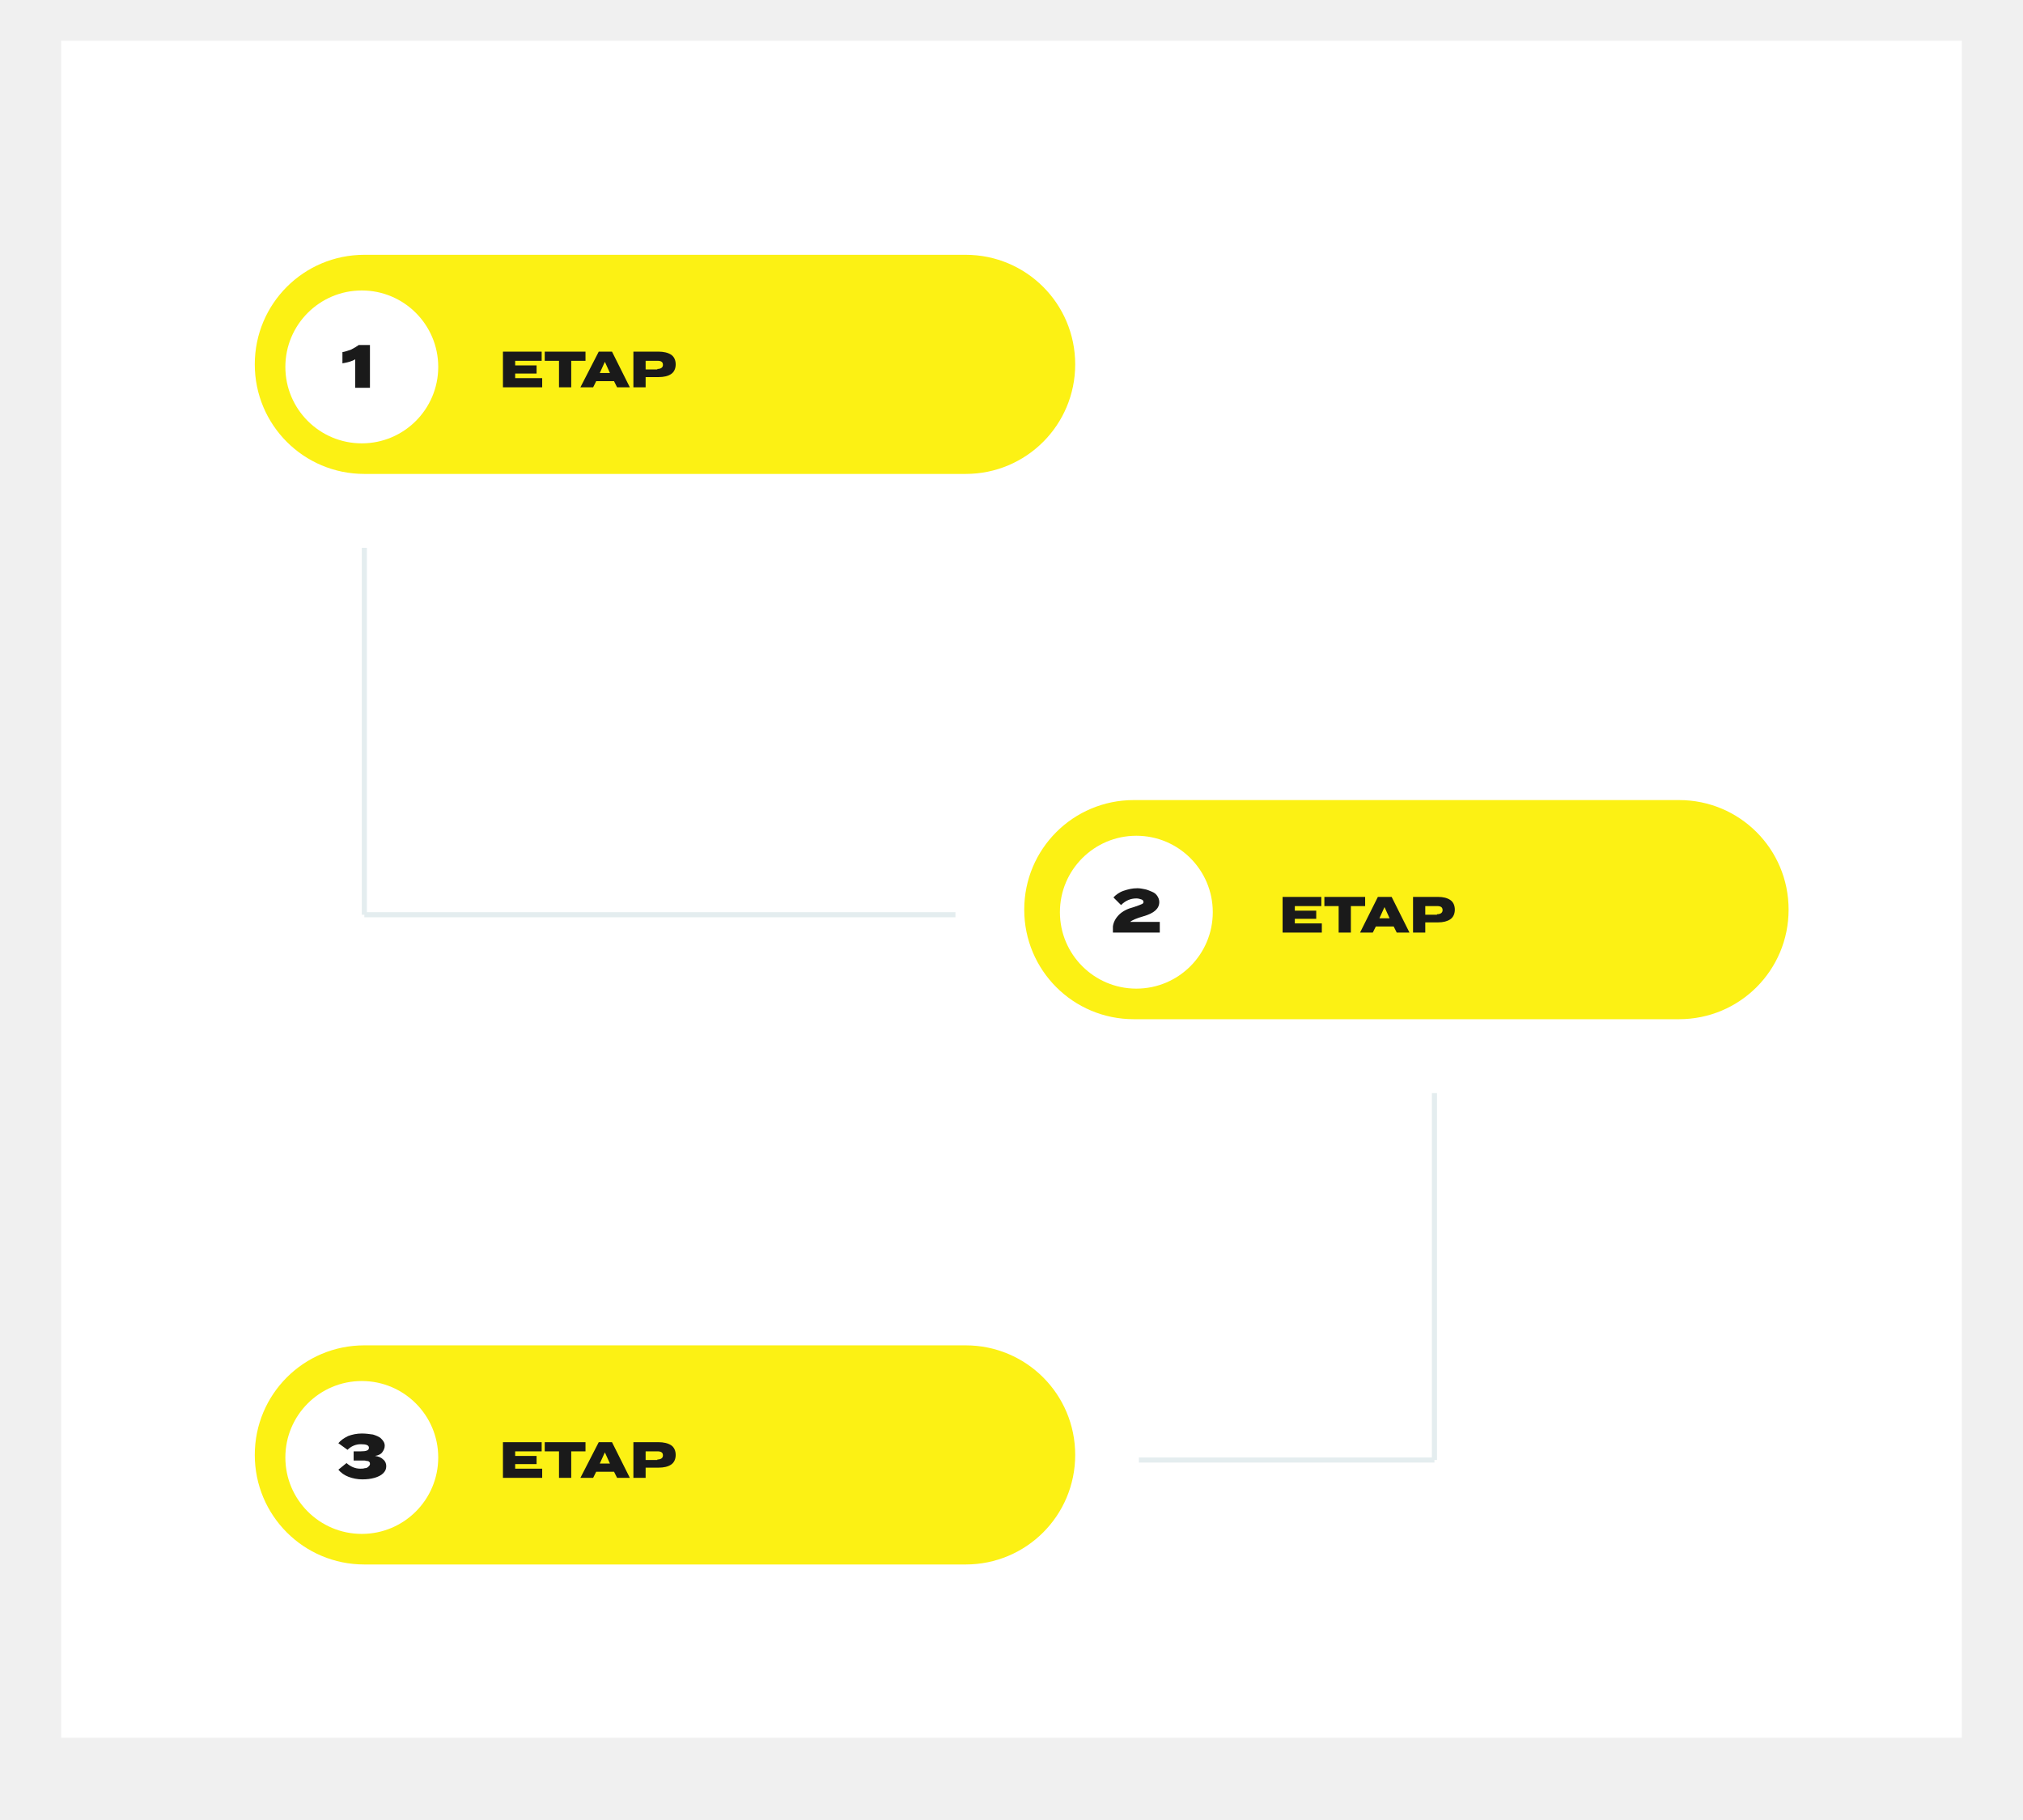
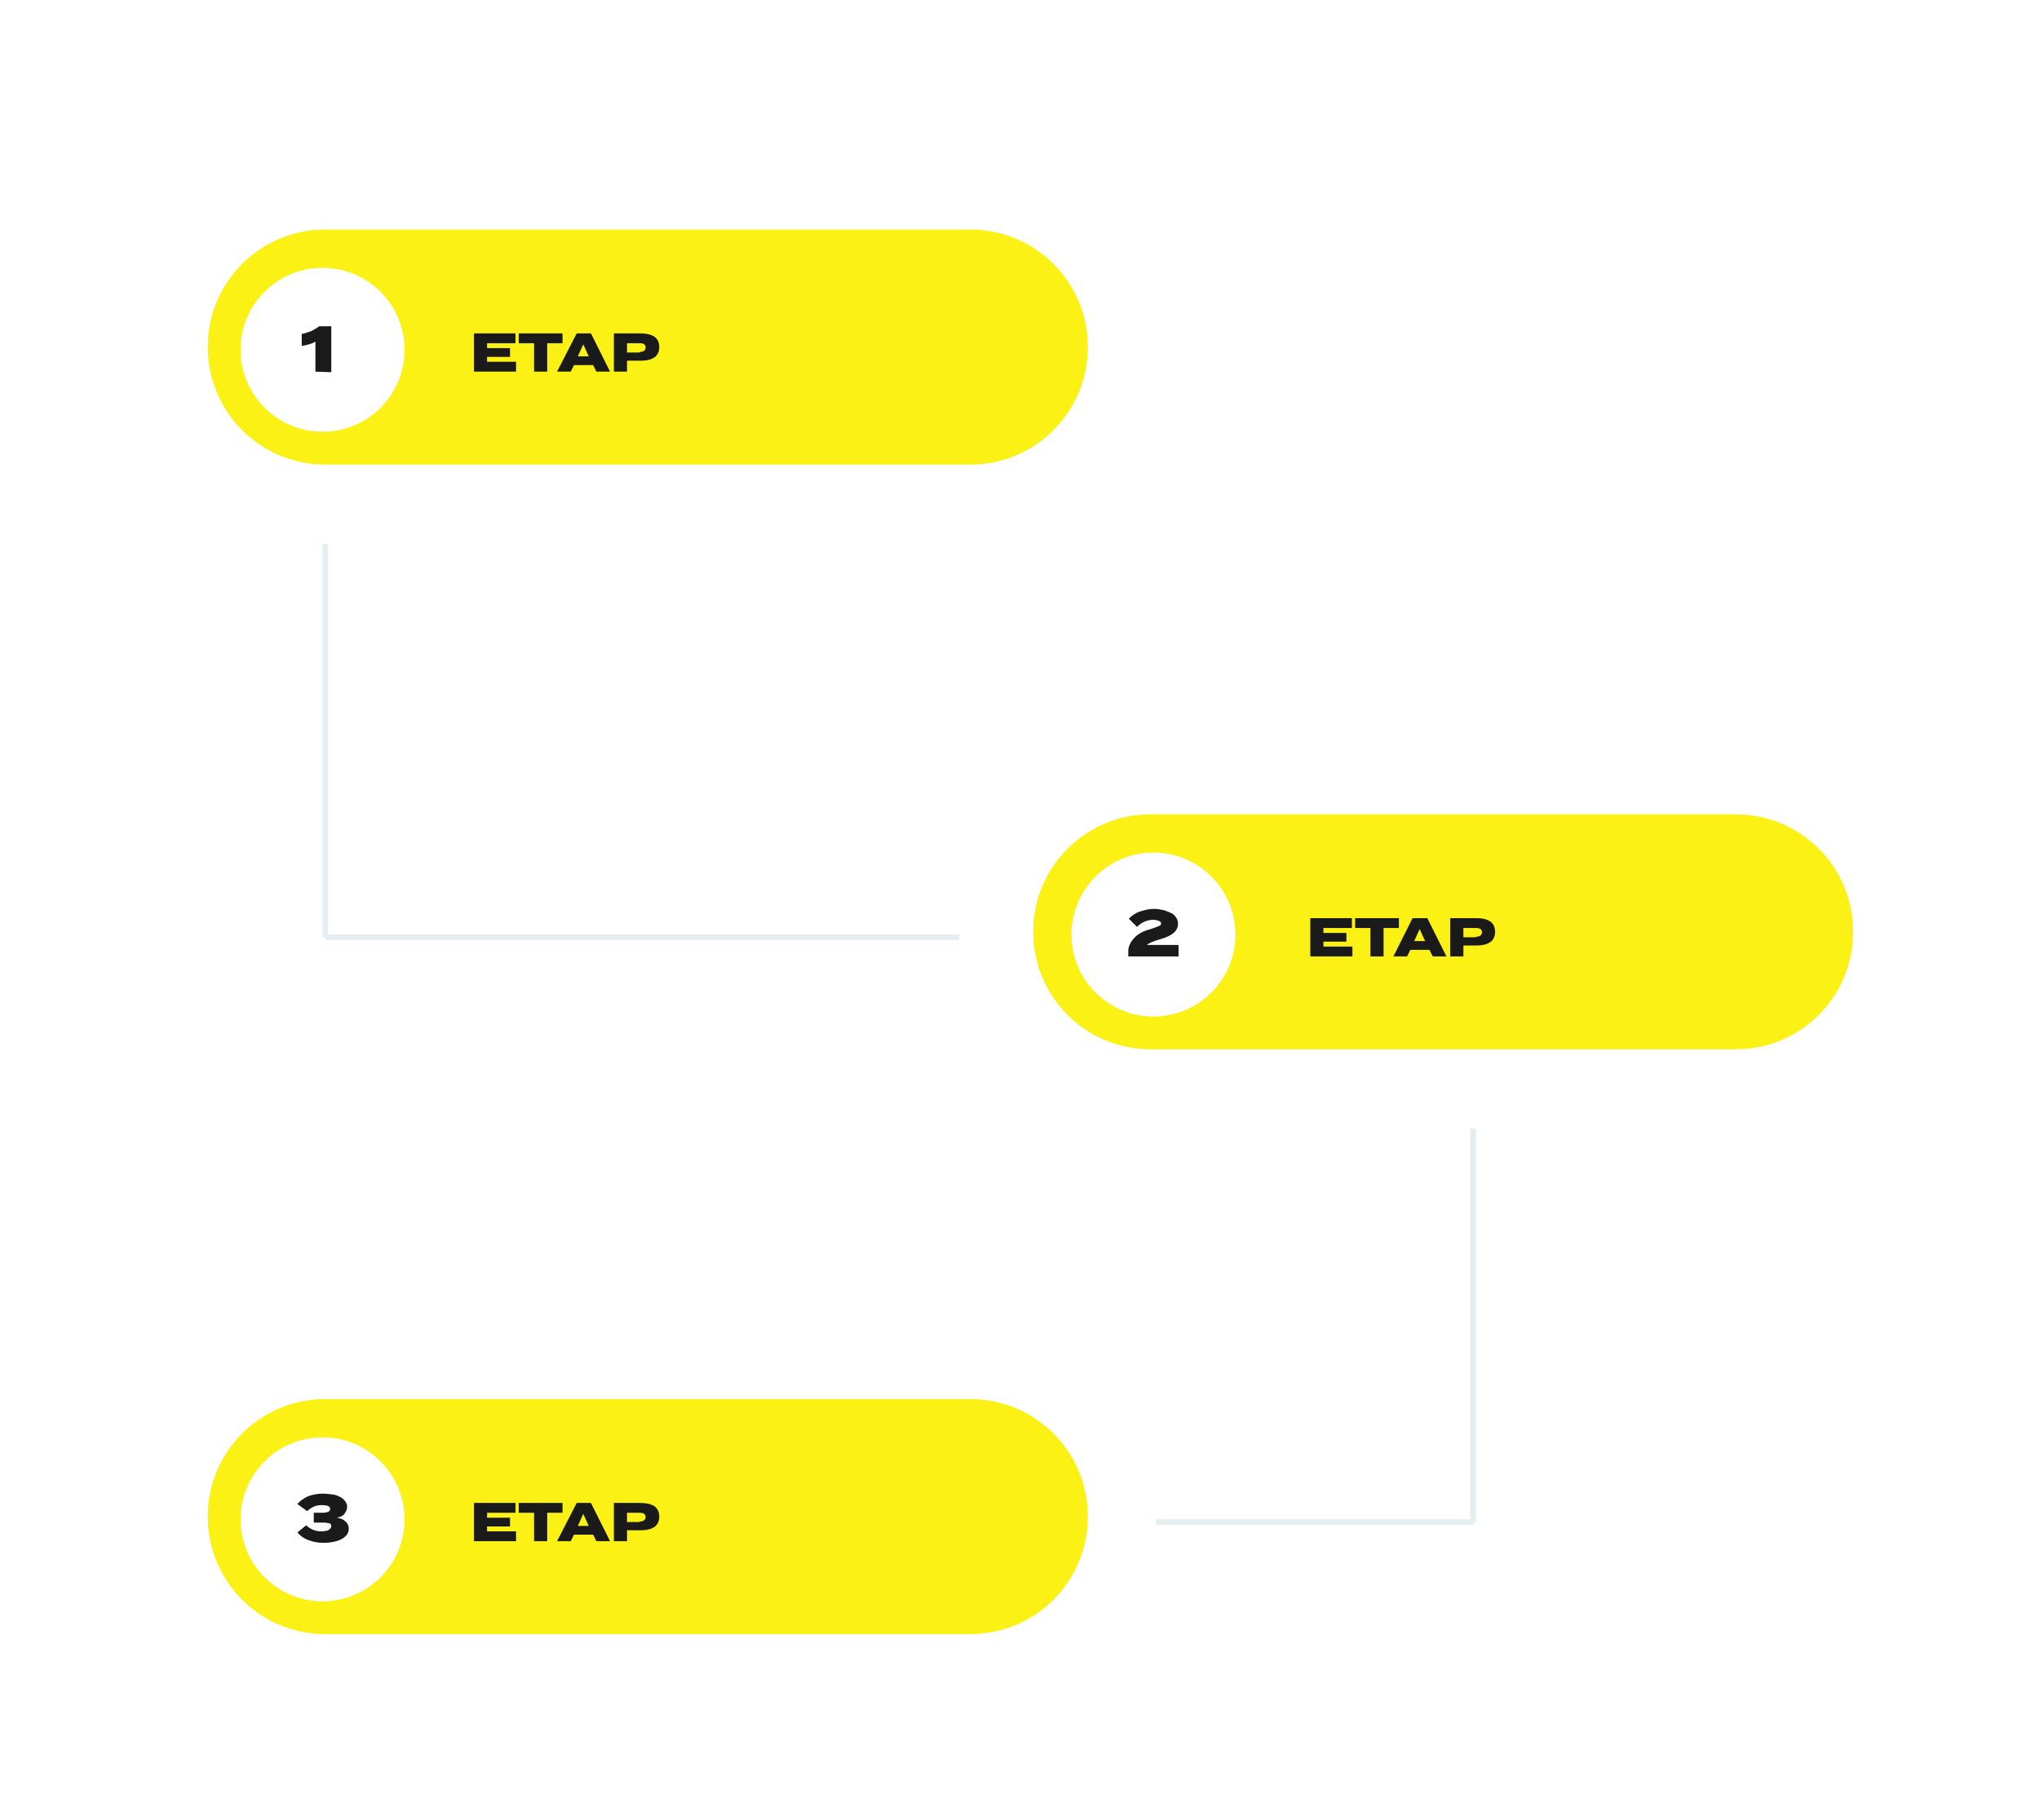
- <svg xmlns="http://www.w3.org/2000/svg" version="1.1" id="Layer_1" x="0" y="0" viewBox="0 0 397 357" xml:space="preserve">
+ <svg xmlns="http://www.w3.org/2000/svg" version="1.1" id="Layer_1" x="0" y="0" viewBox="0 0 373 333" xml:space="preserve">
  <style>.st0{fill:#fff}.st1{fill:#fcf114}.st2{fill:none;stroke:#e4edef}.st3{enable-background:new}.st4{fill:#1a1a1a}</style>
  <g id="Group_1582" transform="translate(-901 -8064)">
    <g transform="translate(901 8064)">
-       <path id="Rectangle_4181-2" class="st0" d="M12 8h373v333H12z" />
+       <path id="Rectangle_4181-2" class="st0" d="M0 0h373v333H0z" />
    </g>
-     <path id="Rectangle_4182" class="st1" d="M972.5 8114h118c11.9 0 21.5 9.6 21.5 21.5s-9.6 21.5-21.5 21.5h-118c-11.9 0-21.5-9.6-21.5-21.5s9.6-21.5 21.5-21.5z" />
-     <path id="Rectangle_4183" class="st1" d="M972.5 8328h118c11.9 0 21.5 9.6 21.5 21.5s-9.6 21.5-21.5 21.5h-118c-11.9 0-21.5-9.6-21.5-21.5s9.6-21.5 21.5-21.5z" />
-     <path id="Rectangle_4187" class="st1" d="M1123.5 8221h107c11.9 0 21.5 9.6 21.5 21.5s-9.6 21.5-21.5 21.5h-107c-11.9 0-21.5-9.6-21.5-21.5s9.6-21.5 21.5-21.5z" />
-     <circle id="Ellipse_292" class="st0" cx="972" cy="8136" r="15" />
-     <circle id="Ellipse_293" class="st0" cx="972" cy="8350" r="15" />
-     <circle id="Ellipse_294" class="st0" cx="1124" cy="8243" r="15" />
-     <path id="Line_251" class="st2" d="M972.5 8171.5v72" />
-     <path id="Line_258" class="st2" d="M1182.5 8278.5v72" />
-     <path id="Line_257" class="st2" d="M972.5 8243.5h116" />
-     <path id="Line_259" class="st2" d="M1124.5 8350.5h58" />
+     <path id="Rectangle_4182" class="st1" d="M960.5 8106h118c11.9 0 21.5 9.6 21.5 21.5s-9.6 21.5-21.5 21.5h-118c-11.9 0-21.5-9.6-21.5-21.5s9.6-21.5 21.5-21.5z" />
+     <path id="Rectangle_4183" class="st1" d="M960.5 8320h118c11.9 0 21.5 9.6 21.5 21.5s-9.6 21.5-21.5 21.5h-118c-11.9 0-21.5-9.6-21.5-21.5s9.6-21.5 21.5-21.5z" />
+     <path id="Rectangle_4187" class="st1" d="M1111.5 8213h107c11.9 0 21.5 9.6 21.5 21.5s-9.6 21.5-21.5 21.5h-107c-11.9 0-21.5-9.6-21.5-21.5s9.6-21.5 21.5-21.5z" />
+     <circle id="Ellipse_292" class="st0" cx="960" cy="8128" r="15" />
+     <circle id="Ellipse_293" class="st0" cx="960" cy="8342" r="15" />
+     <circle id="Ellipse_294" class="st0" cx="1112" cy="8235" r="15" />
+     <path id="Line_251" class="st2" d="M960.5 8163.5v72" />
+     <path id="Line_258" class="st2" d="M1170.5 8270.5v72" />
+     <path id="Line_257" class="st2" d="M960.5 8235.5h116" />
+     <path id="Line_259" class="st2" d="M1112.5 8342.5h58" />
    <g class="st3">
-       <path class="st4" d="M970.7 8140v-5.5c-.6.4-1.4.6-2.5.8v-2.2c.6-.1 1.1-.3 1.7-.5.6-.3 1.1-.6 1.5-.9h2.2v8.4h-2.9z" />
+       <path class="st4" d="M958.7 8132v-5.5c-.6.4-1.4.6-2.5.8v-2.2c.6-.1 1.1-.3 1.7-.5.6-.3 1.1-.6 1.5-.9h2.2v8.4l-2.9-.1z" />
    </g>
    <g class="st3">
-       <path class="st4" d="M969 8351.1c.8.7 1.7 1.1 2.7 1.1.3 0 .6 0 .9-.1.3 0 .5-.1.7-.3s.3-.3.3-.5 0-.3-.1-.4c-.1-.1-.2-.2-.4-.2s-.4-.1-.6-.1h-2.1v-1.8h1.4c1.1 0 1.6-.2 1.6-.7 0-.5-.5-.7-1.6-.7-1 0-1.9.4-2.6 1.1l-1.8-1.3c.5-.6 1.1-1 1.9-1.4.8-.3 1.7-.5 2.7-.5.8 0 1.5.1 2.2.2.6.2 1.2.4 1.6.8.4.4.7.8.7 1.4 0 .5-.2.9-.5 1.3s-.8.6-1.4.7c.7.1 1.2.3 1.6.7.4.3.6.8.6 1.3 0 .6-.2 1-.6 1.4s-1 .7-1.7.9c-.7.2-1.5.3-2.4.3-1 0-1.9-.2-2.7-.5-.8-.3-1.5-.8-2-1.4l1.6-1.3z" />
+       <path class="st4" d="M957 8343.1c.8.7 1.7 1.1 2.7 1.1.3 0 .6 0 .9-.1.3 0 .5-.1.7-.3s.3-.3.3-.5 0-.3-.1-.4c-.1-.1-.2-.2-.4-.2s-.4-.1-.6-.1h-2.1v-1.8h1.4c1.1 0 1.6-.2 1.6-.7s-.5-.7-1.6-.7c-1 0-1.9.4-2.6 1.1l-1.8-1.3c.5-.6 1.1-1 1.9-1.4.8-.3 1.7-.5 2.7-.5.8 0 1.5.1 2.2.2.6.2 1.2.4 1.6.8.4.4.7.8.7 1.4 0 .5-.2.9-.5 1.3s-.8.6-1.4.7c.7.1 1.2.3 1.6.7.4.3.6.8.6 1.3 0 .6-.2 1-.6 1.4s-1 .7-1.7.9-1.5.3-2.4.3c-1 0-1.9-.2-2.7-.5s-1.5-.8-2-1.4l1.6-1.3z" />
    </g>
    <g class="st3">
-       <path class="st4" d="M1119.5 8240.1c.5-.5 1.1-1 2-1.3s1.7-.5 2.7-.5c.5 0 1 .1 1.5.2s.9.3 1.4.5.8.5 1 .8c.2.3.4.7.4 1.2 0 1.3-1 2.2-3.1 2.8-1.4.4-2.3.8-2.6 1.1h5.8v2.1h-9.2v-1.2c.1-.8.5-1.6 1.2-2.3s1.7-1.2 2.9-1.5c.9-.3 1.4-.5 1.6-.6.2-.1.3-.2.3-.4s-.1-.4-.4-.5c-.3-.1-.6-.2-1-.2-1.1 0-2.1.4-3 1.3l-1.5-1.5z" />
+       <path class="st4" d="M1107.5 8232.1c.5-.5 1.1-1 2-1.3s1.7-.5 2.7-.5c.5 0 1 .1 1.5.2s.9.3 1.4.5.8.5 1 .8.4.7.4 1.2c0 1.3-1 2.2-3.1 2.8-1.4.4-2.3.8-2.6 1.1h5.8v2.1h-9.2v-1.2c.1-.8.5-1.6 1.2-2.3s1.7-1.2 2.9-1.5c.9-.3 1.4-.5 1.6-.6s.3-.2.3-.4-.1-.4-.4-.5-.6-.2-1-.2c-1.1 0-2.1.4-3 1.3l-1.5-1.5z" />
    </g>
    <g class="st3">
-       <path class="st4" d="M1002.1 8138.2h5.3v1.8h-7.7v-7h7.6v1.8h-5.2v.9h4.2v1.6h-4.2v.9zm13.8-5.2v1.8h-2.8v5.2h-2.4v-5.2h-2.8v-1.8h8zm6.2 7l-.6-1.2h-3.5l-.6 1.2h-2.5l3.6-7h2.6l3.5 7h-2.5zm-3.4-2.8h2l-1-2.2-1 2.2zm11.5-4.2c1 0 1.9.2 2.5.6.6.4.9 1.1.9 1.9 0 .8-.3 1.5-.9 1.9-.6.4-1.4.6-2.5.6h-2.5v2h-2.4v-7h4.9zm-.2 3.4c.7 0 1.1-.3 1.1-.8 0-.6-.4-.8-1.1-.8h-2.3v1.7h2.3z" />
+       <path class="st4" d="M990.1 8130.2h5.3v1.8h-7.7v-7h7.6v1.8h-5.2v.9h4.2v1.6h-4.2v.9zm13.8-5.2v1.8h-2.8v5.2h-2.4v-5.2h-2.8v-1.8h8zm6.2 7l-.6-1.2h-3.5l-.6 1.2h-2.5l3.6-7h2.6l3.5 7h-2.5zm-3.4-2.8h2l-1-2.2-1 2.2zm11.5-4.2c1 0 1.9.2 2.5.6s.9 1.1.9 1.9-.3 1.5-.9 1.9-1.4.6-2.5.6h-2.5v2h-2.4v-7h4.9zm-.2 3.4c.7 0 1.1-.3 1.1-.8 0-.6-.4-.8-1.1-.8h-2.3v1.7h2.3v-.1z" />
    </g>
    <g class="st3">
-       <path class="st4" d="M1002.1 8352.2h5.3v1.8h-7.7v-7h7.6v1.8h-5.2v.9h4.2v1.6h-4.2v.9zm13.8-5.2v1.8h-2.8v5.2h-2.4v-5.2h-2.8v-1.8h8zm6.2 7l-.6-1.2h-3.5l-.6 1.2h-2.5l3.6-7h2.6l3.5 7h-2.5zm-3.4-2.8h2l-1-2.2-1 2.2zm11.5-4.2c1 0 1.9.2 2.5.6.6.4.9 1.1.9 1.9 0 .8-.3 1.5-.9 1.9-.6.4-1.4.6-2.5.6h-2.5v2h-2.4v-7h4.9zm-.2 3.4c.7 0 1.1-.3 1.1-.8 0-.6-.4-.8-1.1-.8h-2.3v1.7h2.3z" />
+       <path class="st4" d="M990.1 8344.2h5.3v1.8h-7.7v-7h7.6v1.8h-5.2v.9h4.2v1.6h-4.2v.9zm13.8-5.2v1.8h-2.8v5.2h-2.4v-5.2h-2.8v-1.8h8zm6.2 7l-.6-1.2h-3.5l-.6 1.2h-2.5l3.6-7h2.6l3.5 7h-2.5zm-3.4-2.8h2l-1-2.2-1 2.2zm11.5-4.2c1 0 1.9.2 2.5.6.6.4.9 1.1.9 1.9 0 .8-.3 1.5-.9 1.9s-1.4.6-2.5.6h-2.5v2h-2.4v-7h4.9zm-.2 3.4c.7 0 1.1-.3 1.1-.8 0-.6-.4-.8-1.1-.8h-2.3v1.7h2.3v-.1z" />
    </g>
    <g class="st3">
-       <path class="st4" d="M1155.1 8245.2h5.3v1.8h-7.7v-7h7.6v1.8h-5.2v.9h4.2v1.6h-4.2v.9zm13.8-5.2v1.8h-2.8v5.2h-2.4v-5.2h-2.8v-1.8h8zm6.2 7l-.6-1.2h-3.5l-.6 1.2h-2.5l3.5-7h2.7l3.5 7h-2.5zm-3.4-2.8h2l-1-2.2-1 2.2zm11.5-4.2c1 0 1.8.2 2.4.6.6.4.9 1.1.9 1.9 0 .8-.3 1.5-.9 1.9-.6.4-1.4.6-2.4.6h-2.5v2h-2.4v-7h4.9zm-.2 3.4c.7 0 1.1-.3 1.1-.8 0-.6-.4-.8-1.1-.8h-2.3v1.7h2.3z" />
+       <path class="st4" d="M1143.1 8237.2h5.3v1.8h-7.7v-7h7.6v1.8h-5.2v.9h4.2v1.6h-4.2v.9zm13.8-5.2v1.8h-2.8v5.2h-2.4v-5.2h-2.8v-1.8h8zm6.2 7l-.6-1.2h-3.5l-.6 1.2h-2.5l3.5-7h2.7l3.5 7h-2.5zm-3.4-2.8h2l-1-2.2-1 2.2zm11.5-4.2c1 0 1.8.2 2.4.6.6.4.9 1.1.9 1.9 0 .8-.3 1.5-.9 1.9s-1.4.6-2.4.6h-2.5v2h-2.4v-7h4.9zm-.2 3.4c.7 0 1.1-.3 1.1-.8 0-.6-.4-.8-1.1-.8h-2.3v1.7h2.3v-.1z" />
    </g>
  </g>
</svg>
